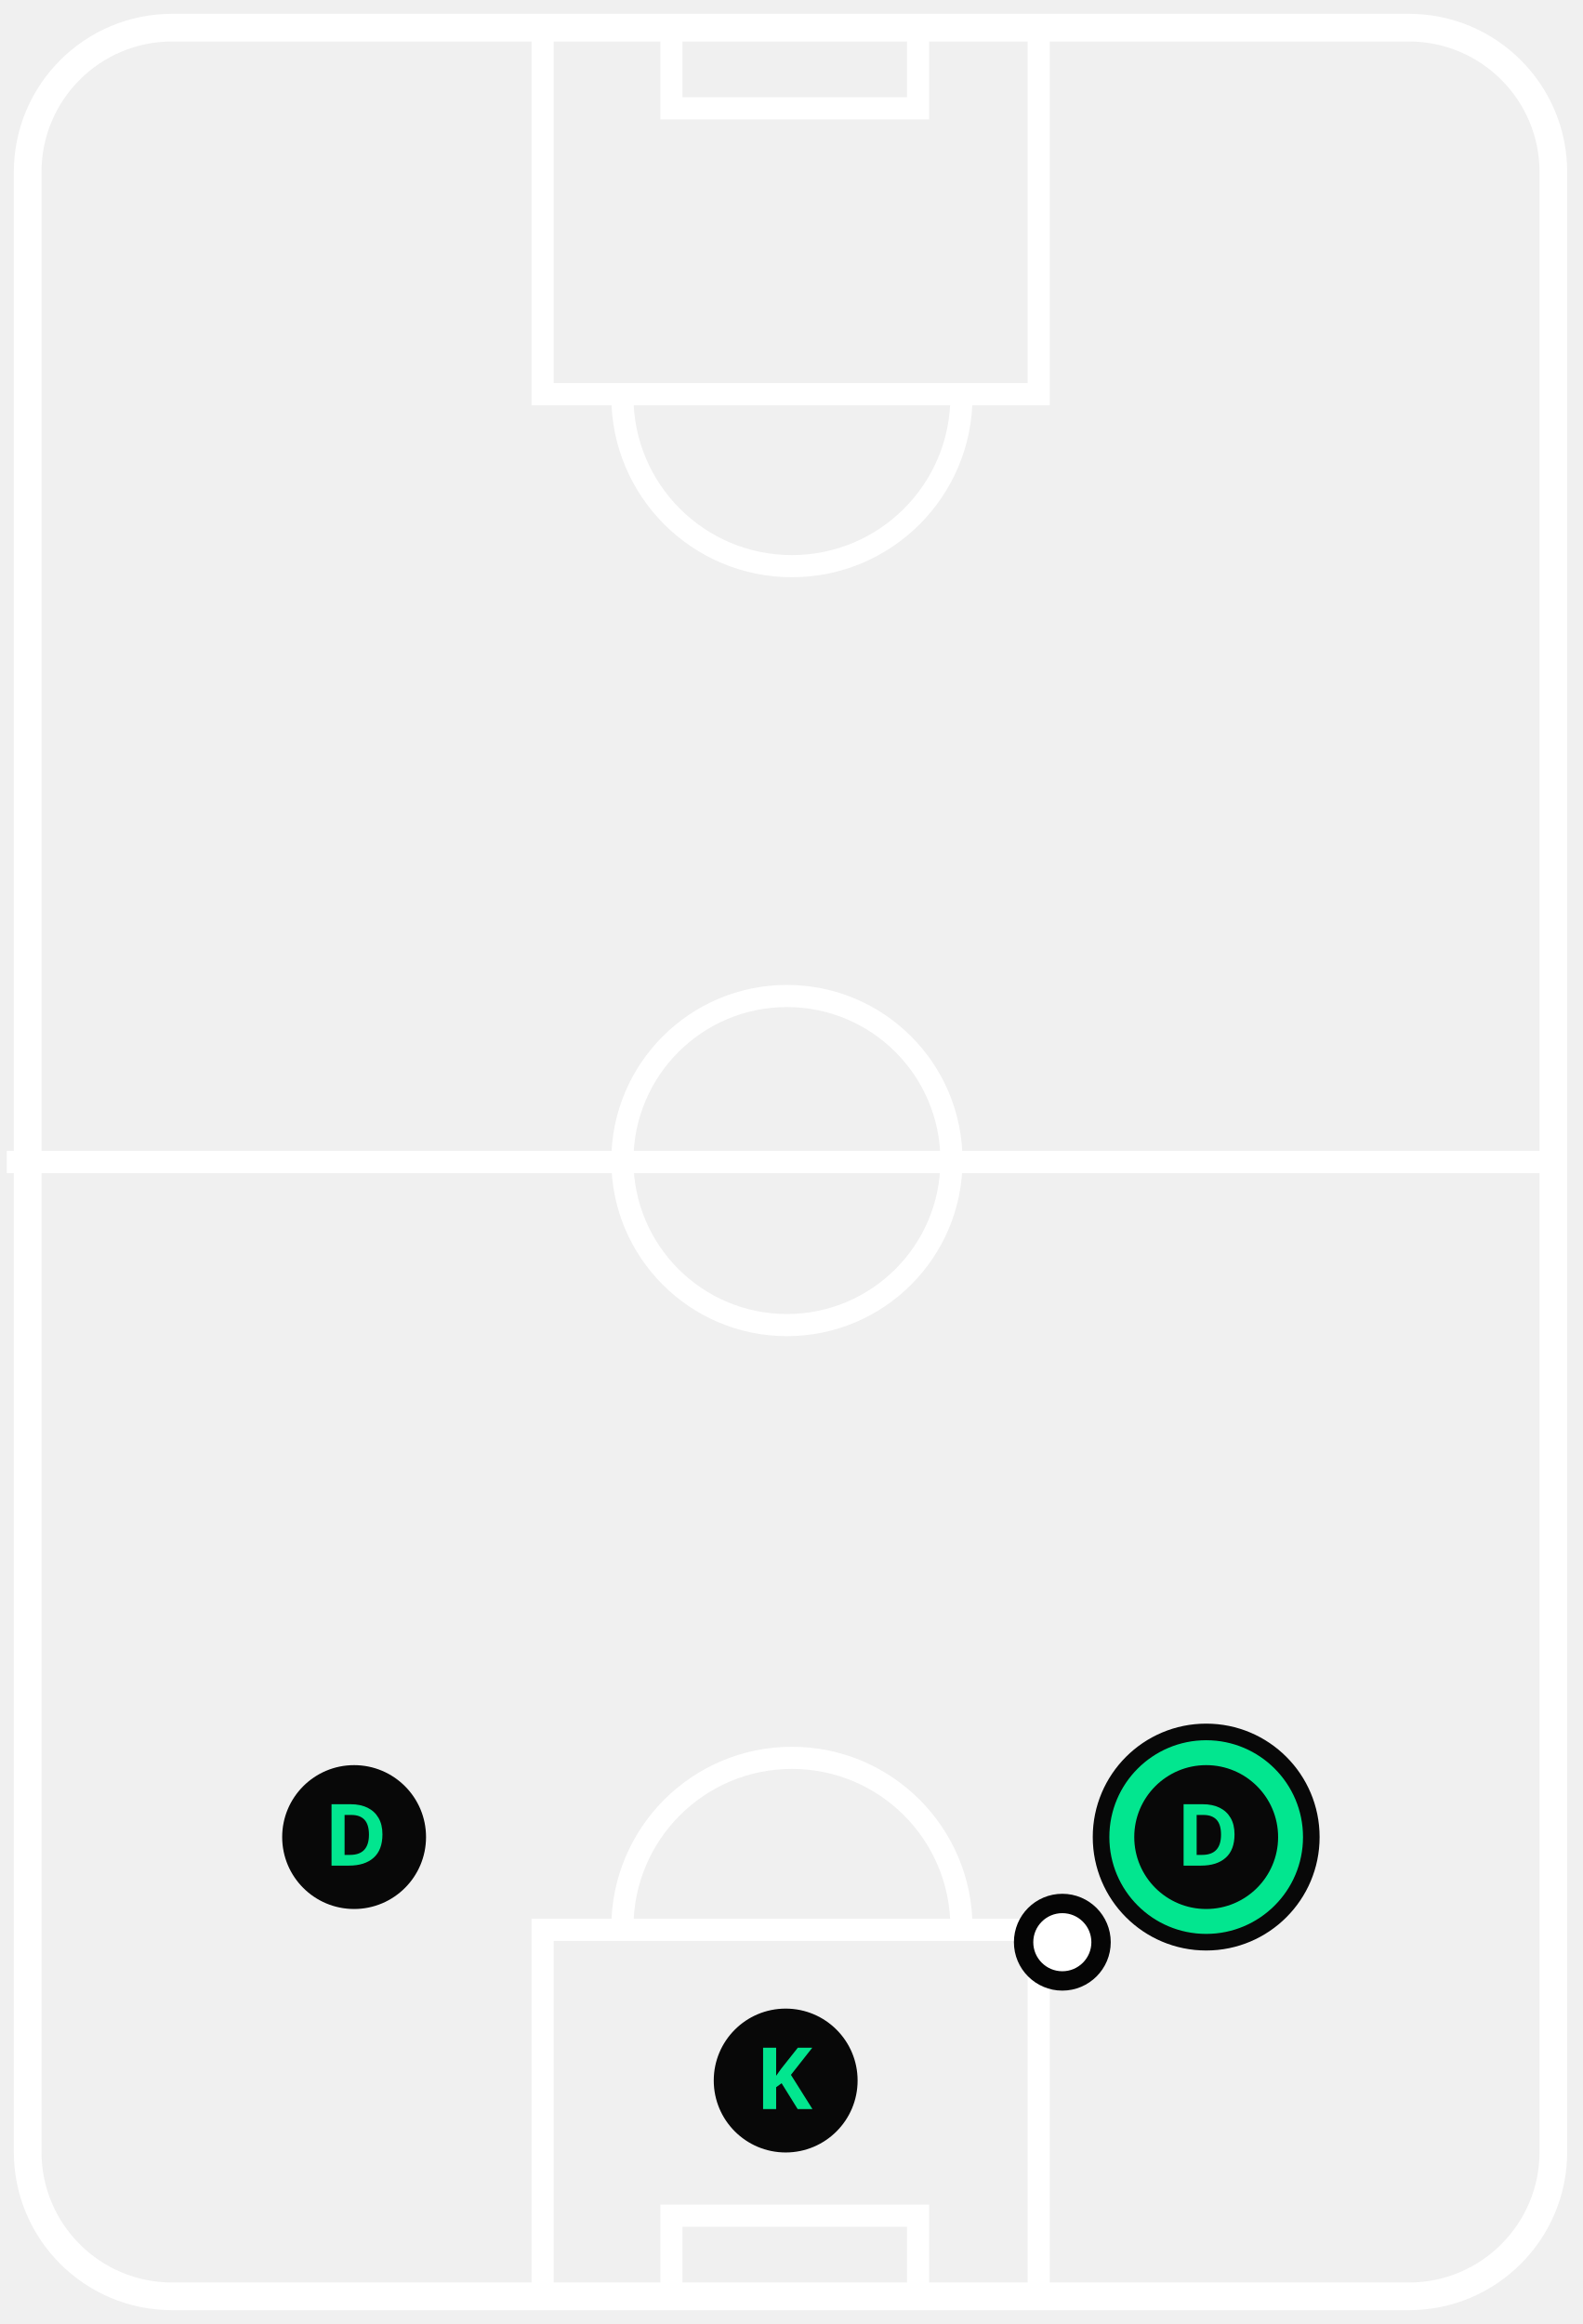
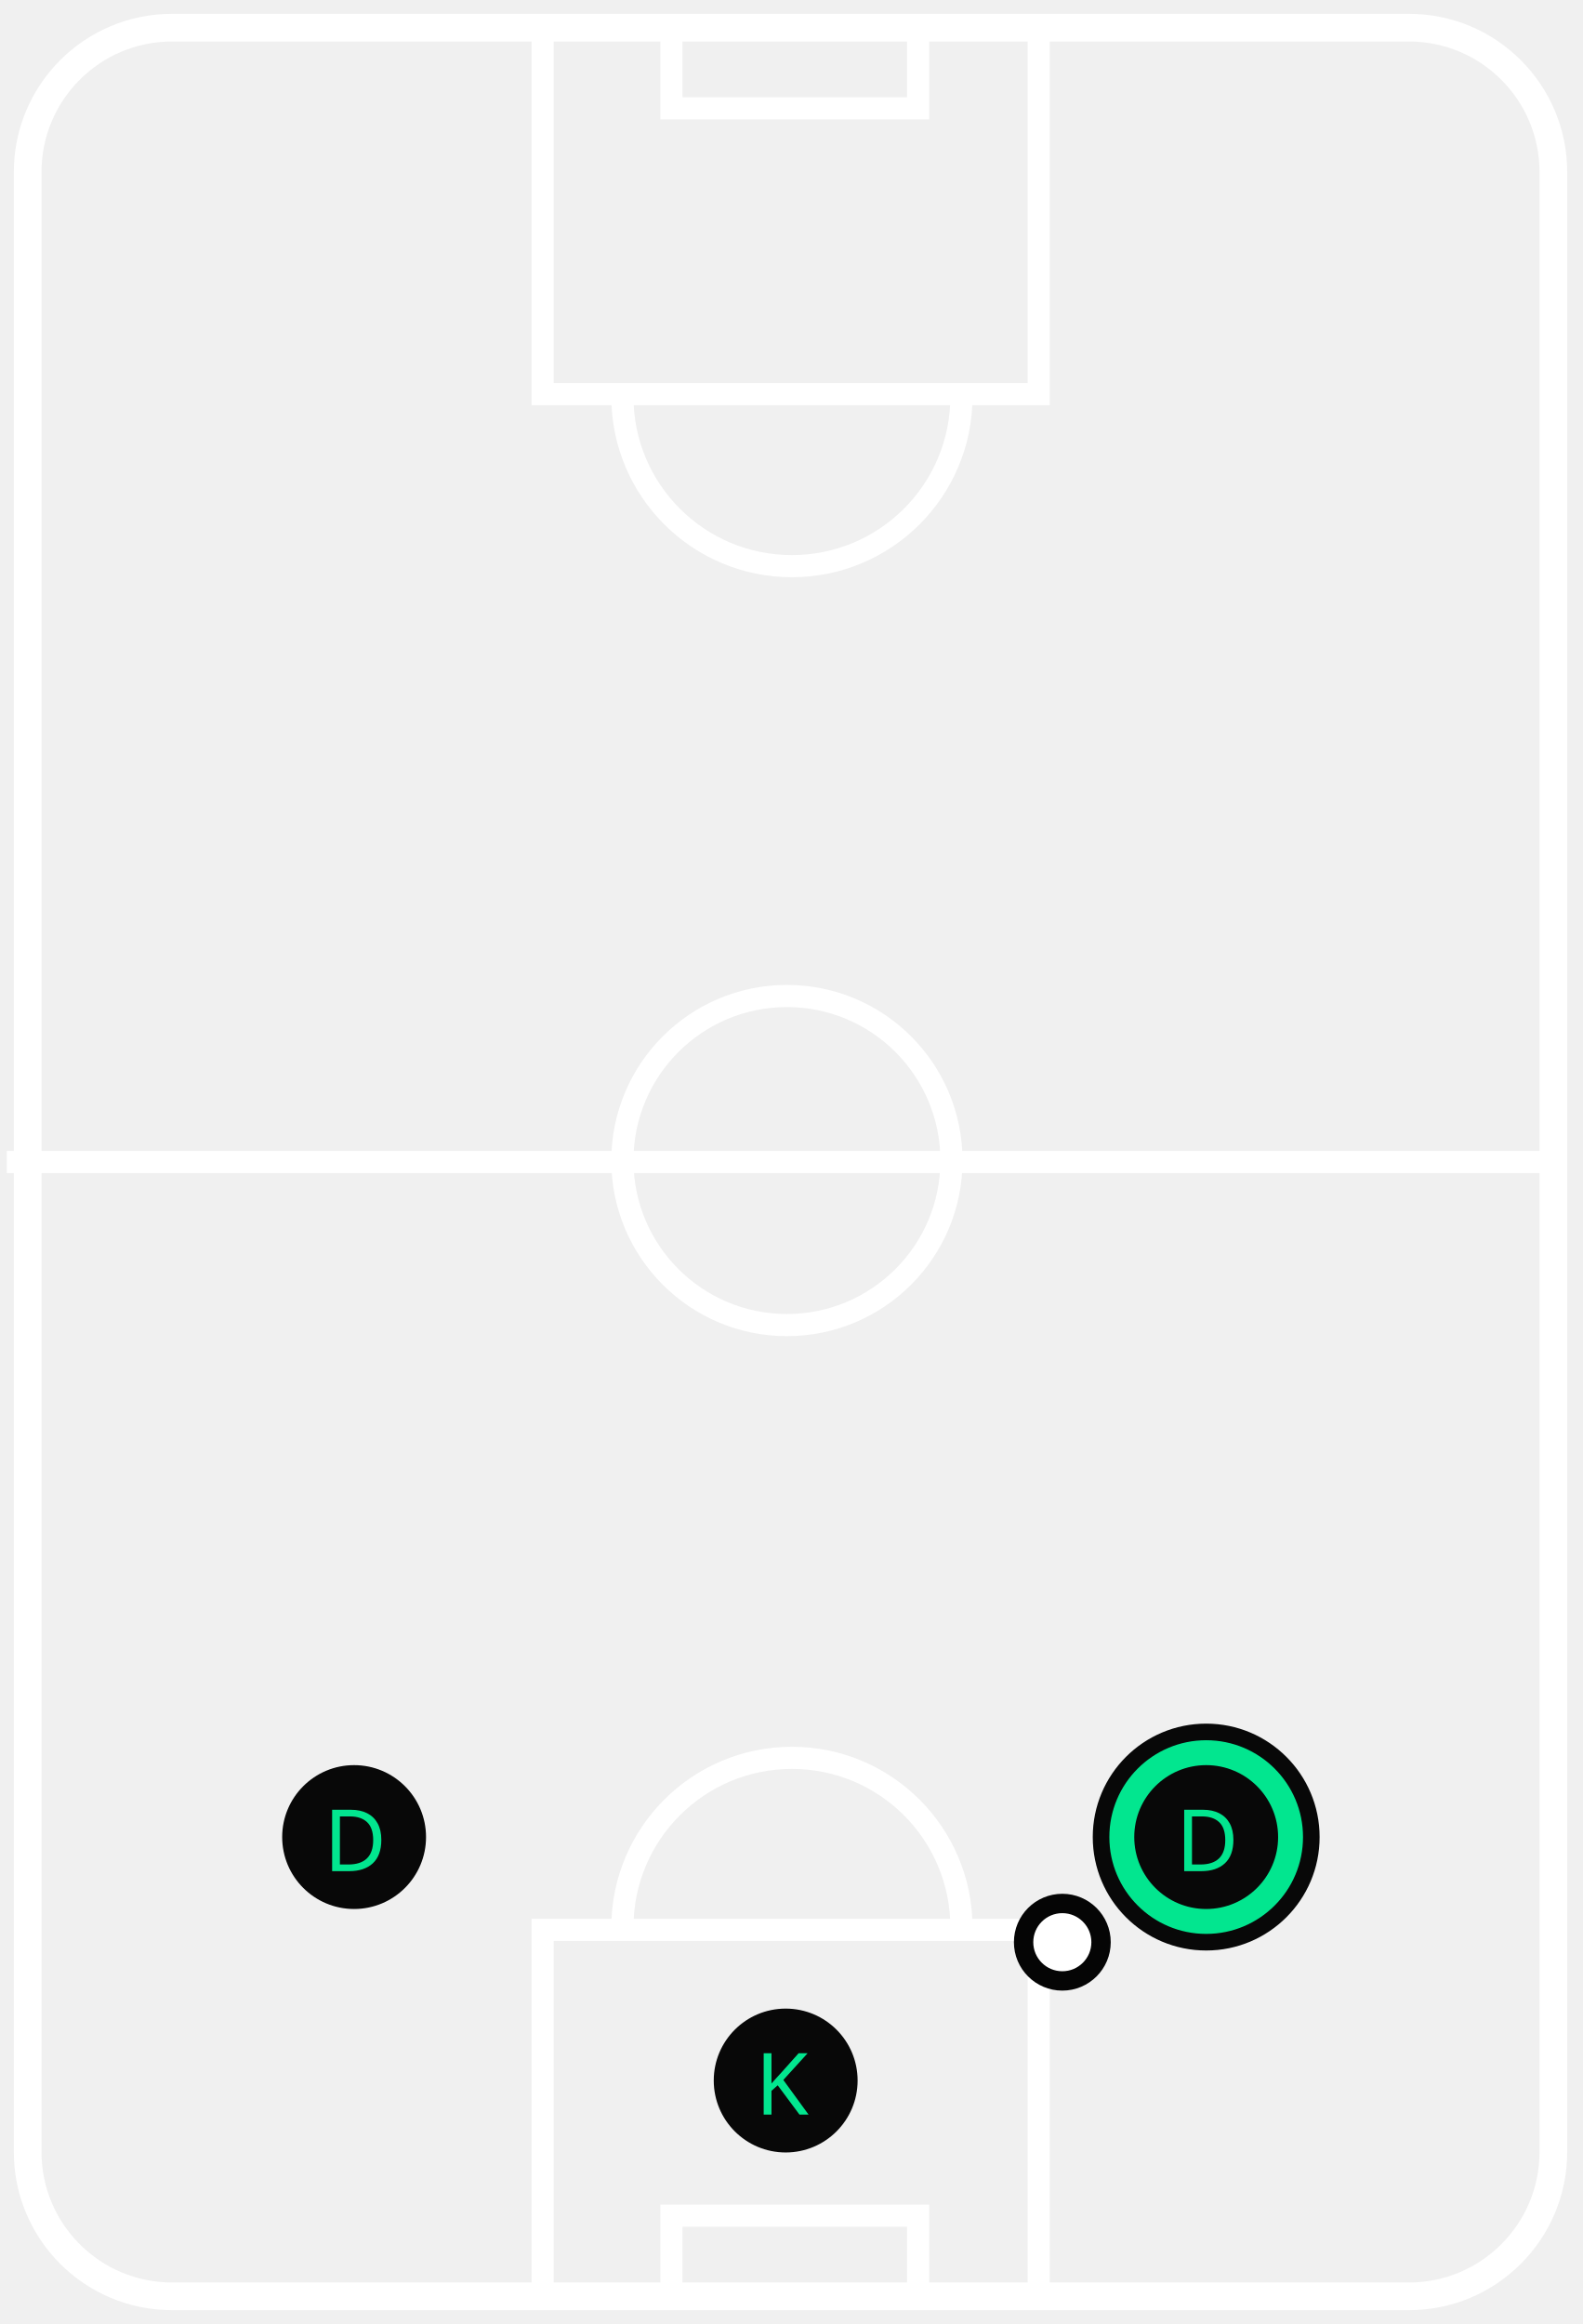
<svg xmlns="http://www.w3.org/2000/svg" width="286px" height="420px" viewBox="0 0 286 420" version="1.1">
  <defs />
  <g id="SEQUENCE" stroke="none" stroke-width="1" fill="none" fill-rule="evenodd">
-     <g id="ATTACKING-11A" transform="translate(-17, -59)">
+     <g id="ATTACKING-11" transform="translate(-17, -59)">
      <g id="LAYOUT" transform="translate(20, 64)">
        <g id="FIELD-mobile" stroke="#FFFFFF">
          <rect id="TURF" stroke-width="5" fill-opacity="0" fill="#548420" x="2" y="0" width="275.747" height="410" rx="26.1" />
          <g id="CENTER-LINE" transform="translate(0, 175)" stroke-width="4" stroke-linecap="square">
            <path d="M0.225,30 L277.085,30" id="Line" />
            <ellipse id="Oval-1" cx="139.225" cy="29.736" rx="29.737" ry="29.736" />
          </g>
          <g id="GOAL-BOX-ATTACK" transform="translate(95.06969, 1.351648)" stroke-width="4" stroke-linecap="square">
            <path d="M0,0 L0,64.879 L89.663,64.879 L89.663,0" id="Path-2" />
            <path d="M23.278,-3.55271368e-15 L23.278,13.22 L67.866,13.22 L67.866,-3.55271368e-15" id="Path-3" />
            <path d="M75.695,95.967 C75.695,79.046 61.978,65.33 45.057,65.33 C28.136,65.33 14.418,79.046 14.418,95.967" id="Oval-2" transform="translate(45.05673, 80.64835) scale(1, -1) translate(-45.05673, -80.64835) " />
          </g>
          <g id="GOAL-BOX-DEFENSE" transform="translate(140.0697, 360.6484) scale(1, -1) translate(-140.0697, -360.6484) translate(95.06969, 312.6484)" stroke-width="4" stroke-linecap="square">
            <path d="M0,0 L0,64.879 L89.663,64.879 L89.663,0" id="Path-2" />
            <path d="M23.278,-3.55271368e-15 L23.278,13.22 L67.866,13.22 L67.866,-3.55271368e-15" id="Path-3" />
            <path d="M75.695,95.967 C75.695,79.046 61.978,65.33 45.057,65.33 C28.136,65.33 14.418,79.046 14.418,95.967" id="Oval-2" transform="translate(45.05673, 80.64835) scale(1, -1) translate(-45.05673, -80.64835) " />
          </g>
        </g>
        <g id="PLAYERS" transform="translate(48, 308)">
-           <circle id="Oval-25" stroke="#080808" stroke-width="3" fill="#02E68F" cx="167" cy="19" r="19" />
-           <g id="KEEPER-mobile" transform="translate(78, 50)">
-             <g id="PLAYER-mobile" fill="#080808">
-               <ellipse id="Oval-4-Copy-3" cx="13" cy="13" rx="13" ry="13" />
-             </g>
-             <text id="K" font-family="Gotham" font-size="15.525" font-weight="bold" fill="#02E68F">
-               <tspan x="7.526" y="18.158">K</tspan>
+           <g id="DEFENDER-mobile" transform="translate(0, 6)">
+             <ellipse id="PLAYER" fill="#080808" cx="13" cy="13" rx="13" ry="13" />
+             <text id="D" font-family="Graphik" font-size="15.525" font-weight="526" fill="#02E68F">
+               <tspan x="7.526" y="19.158">D</tspan>
            </text>
          </g>
-           <g id="DEFENSE-R-mobile" transform="translate(154, 6)">
-             <g id="PLAYER-mobile" fill="#080808">
-               <ellipse id="Oval-4-Copy-3" cx="13" cy="13" rx="13" ry="13" />
-             </g>
-             <text id="D" font-family="Gotham" font-size="15.525" font-weight="bold" fill="#02E68F">
-               <tspan x="7.526" y="18.158">D</tspan>
+           <g id="ACTIVE-RING" transform="translate(148, 0)" stroke="#080808" stroke-width="3" fill="#02E68F">
+             <circle id="Oval-25" cx="19" cy="19" r="19" />
+           </g>
+           <g id="KEEPER-mobile" transform="translate(78, 50)">
+             <ellipse id="PLAYER" fill="#080808" cx="13" cy="13" rx="13" ry="13" />
+             <text id="K" font-family="Graphik" font-size="15.525" font-weight="526" fill="#02E68F">
+               <tspan x="7.526" y="19.158">K</tspan>
            </text>
          </g>
-           <g id="DEFENSE-L-mobile" transform="translate(0, 6)">
-             <g id="PLAYER-mobile" fill="#080808">
-               <ellipse id="Oval-4-Copy-3" cx="13" cy="13" rx="13" ry="13" />
-             </g>
-             <text id="D" font-family="Gotham" font-size="15.525" font-weight="bold" fill="#02E68F">
-               <tspan x="7.526" y="18.158">D</tspan>
+           <g id="DEFENDER-mobile" transform="translate(154, 6)">
+             <ellipse id="PLAYER" fill="#080808" cx="13" cy="13" rx="13" ry="13" />
+             <text id="D" font-family="Graphik" font-size="15.525" font-weight="526" fill="#02E68F">
+               <tspan x="7.526" y="19.158">D</tspan>
            </text>
          </g>
        </g>
        <g id="BALL-mobile" transform="translate(182, 339)" stroke="#050505" stroke-width="3.5" fill="#FFFFFF">
          <ellipse id="Oval-5" cx="7" cy="7" rx="7" ry="7" />
        </g>
      </g>
    </g>
  </g>
</svg>
